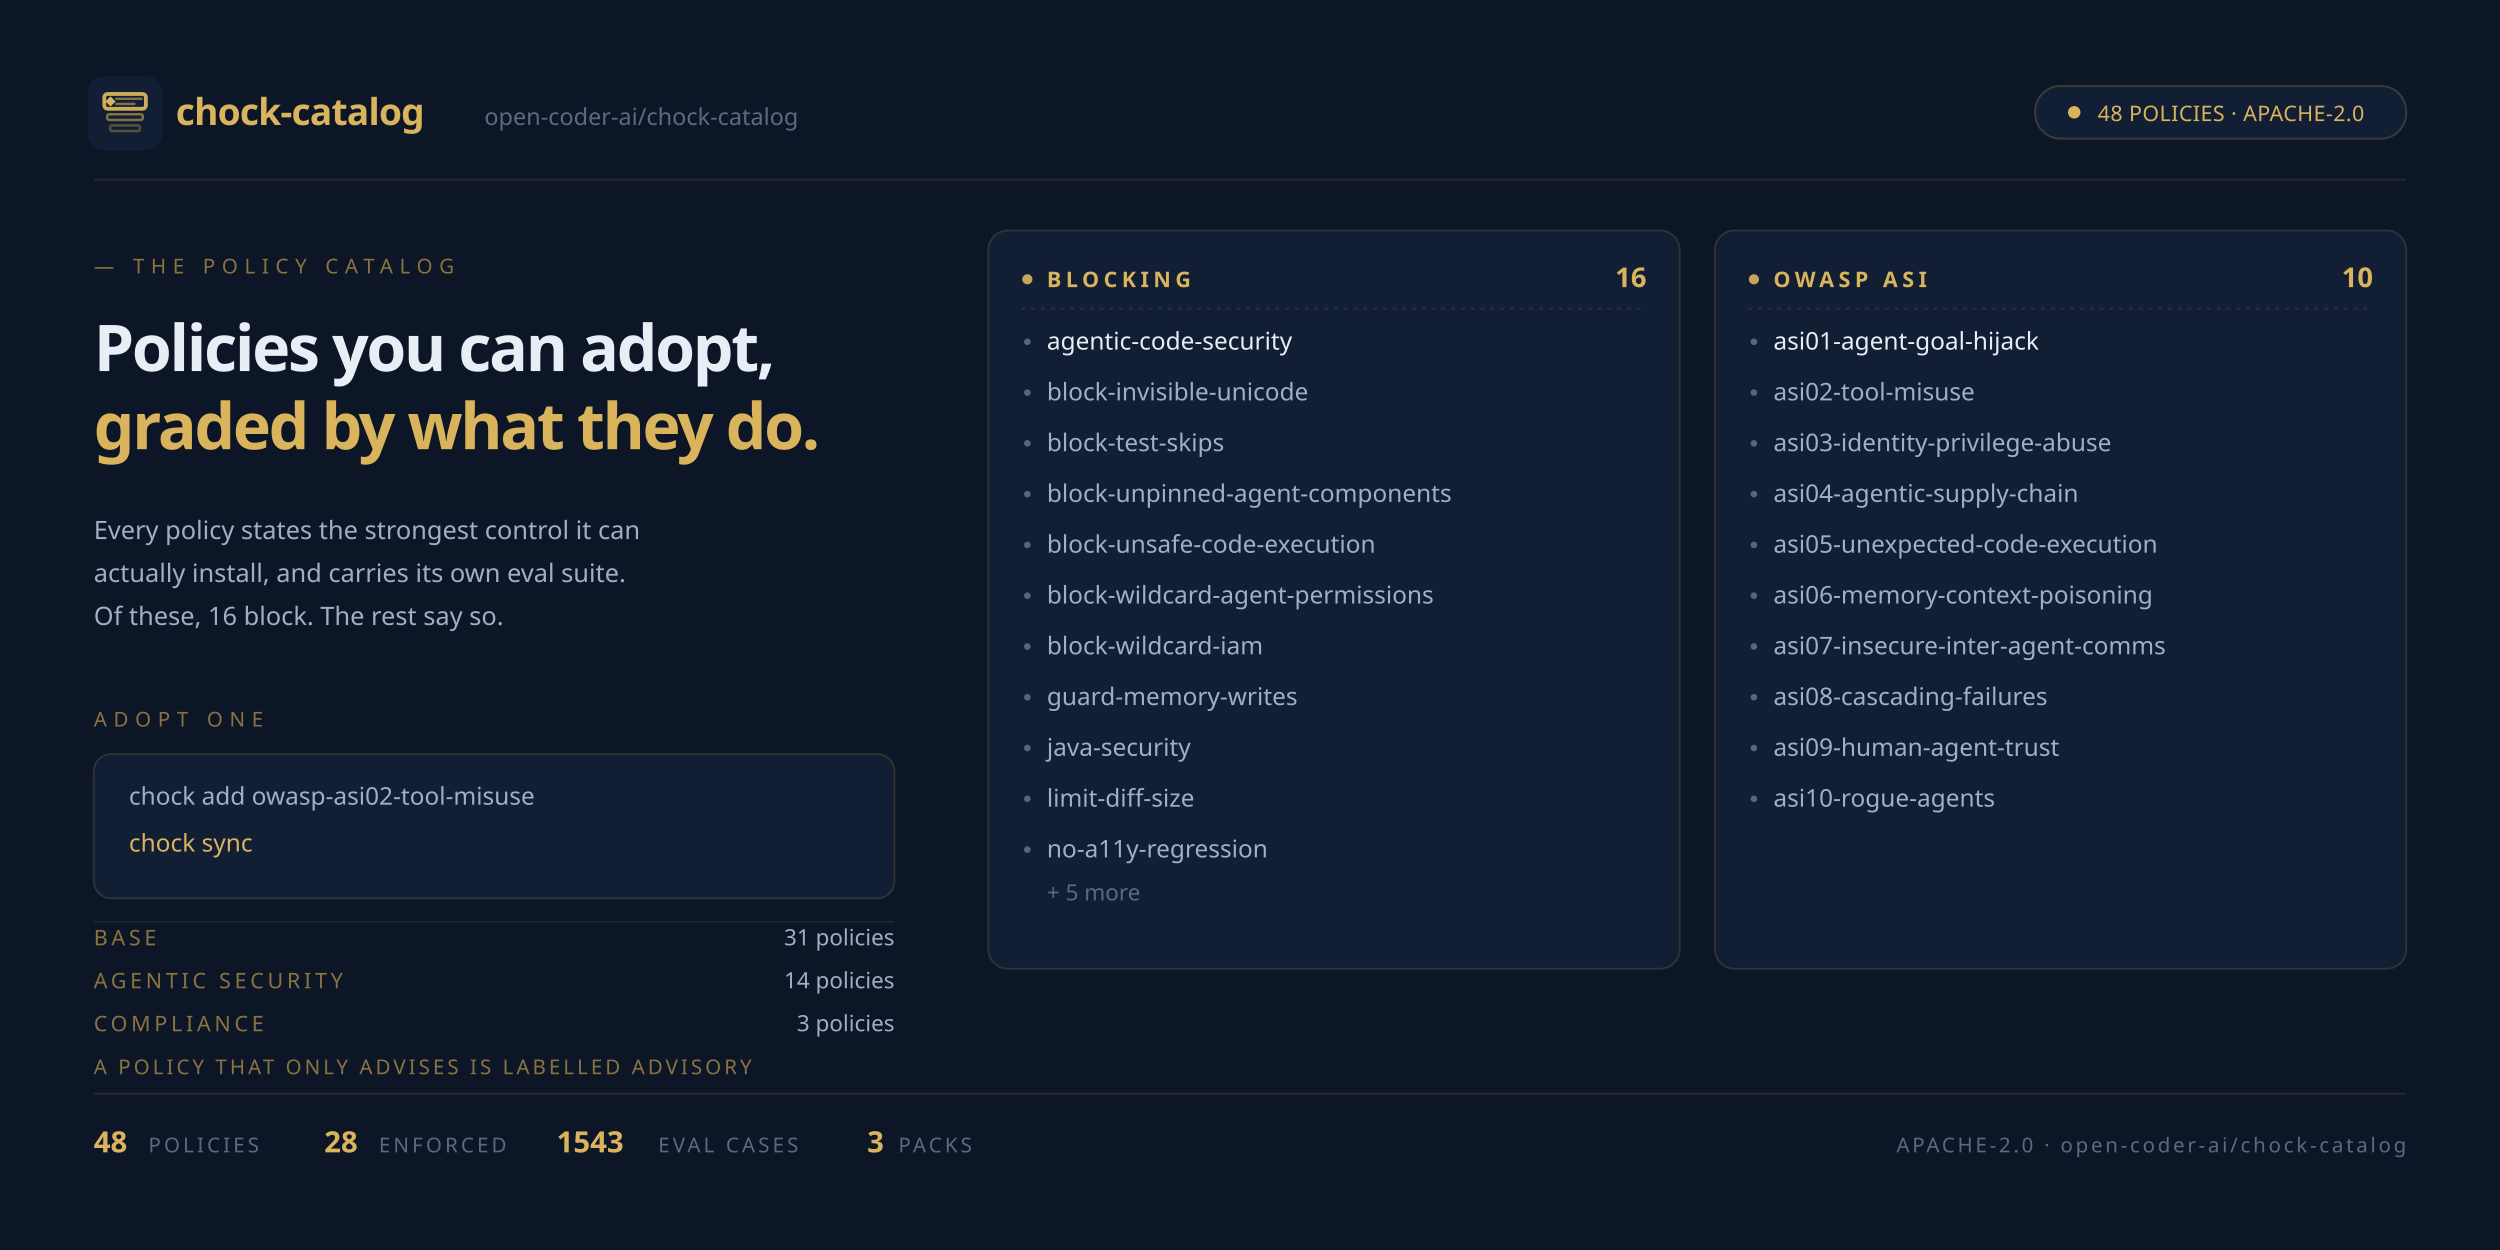
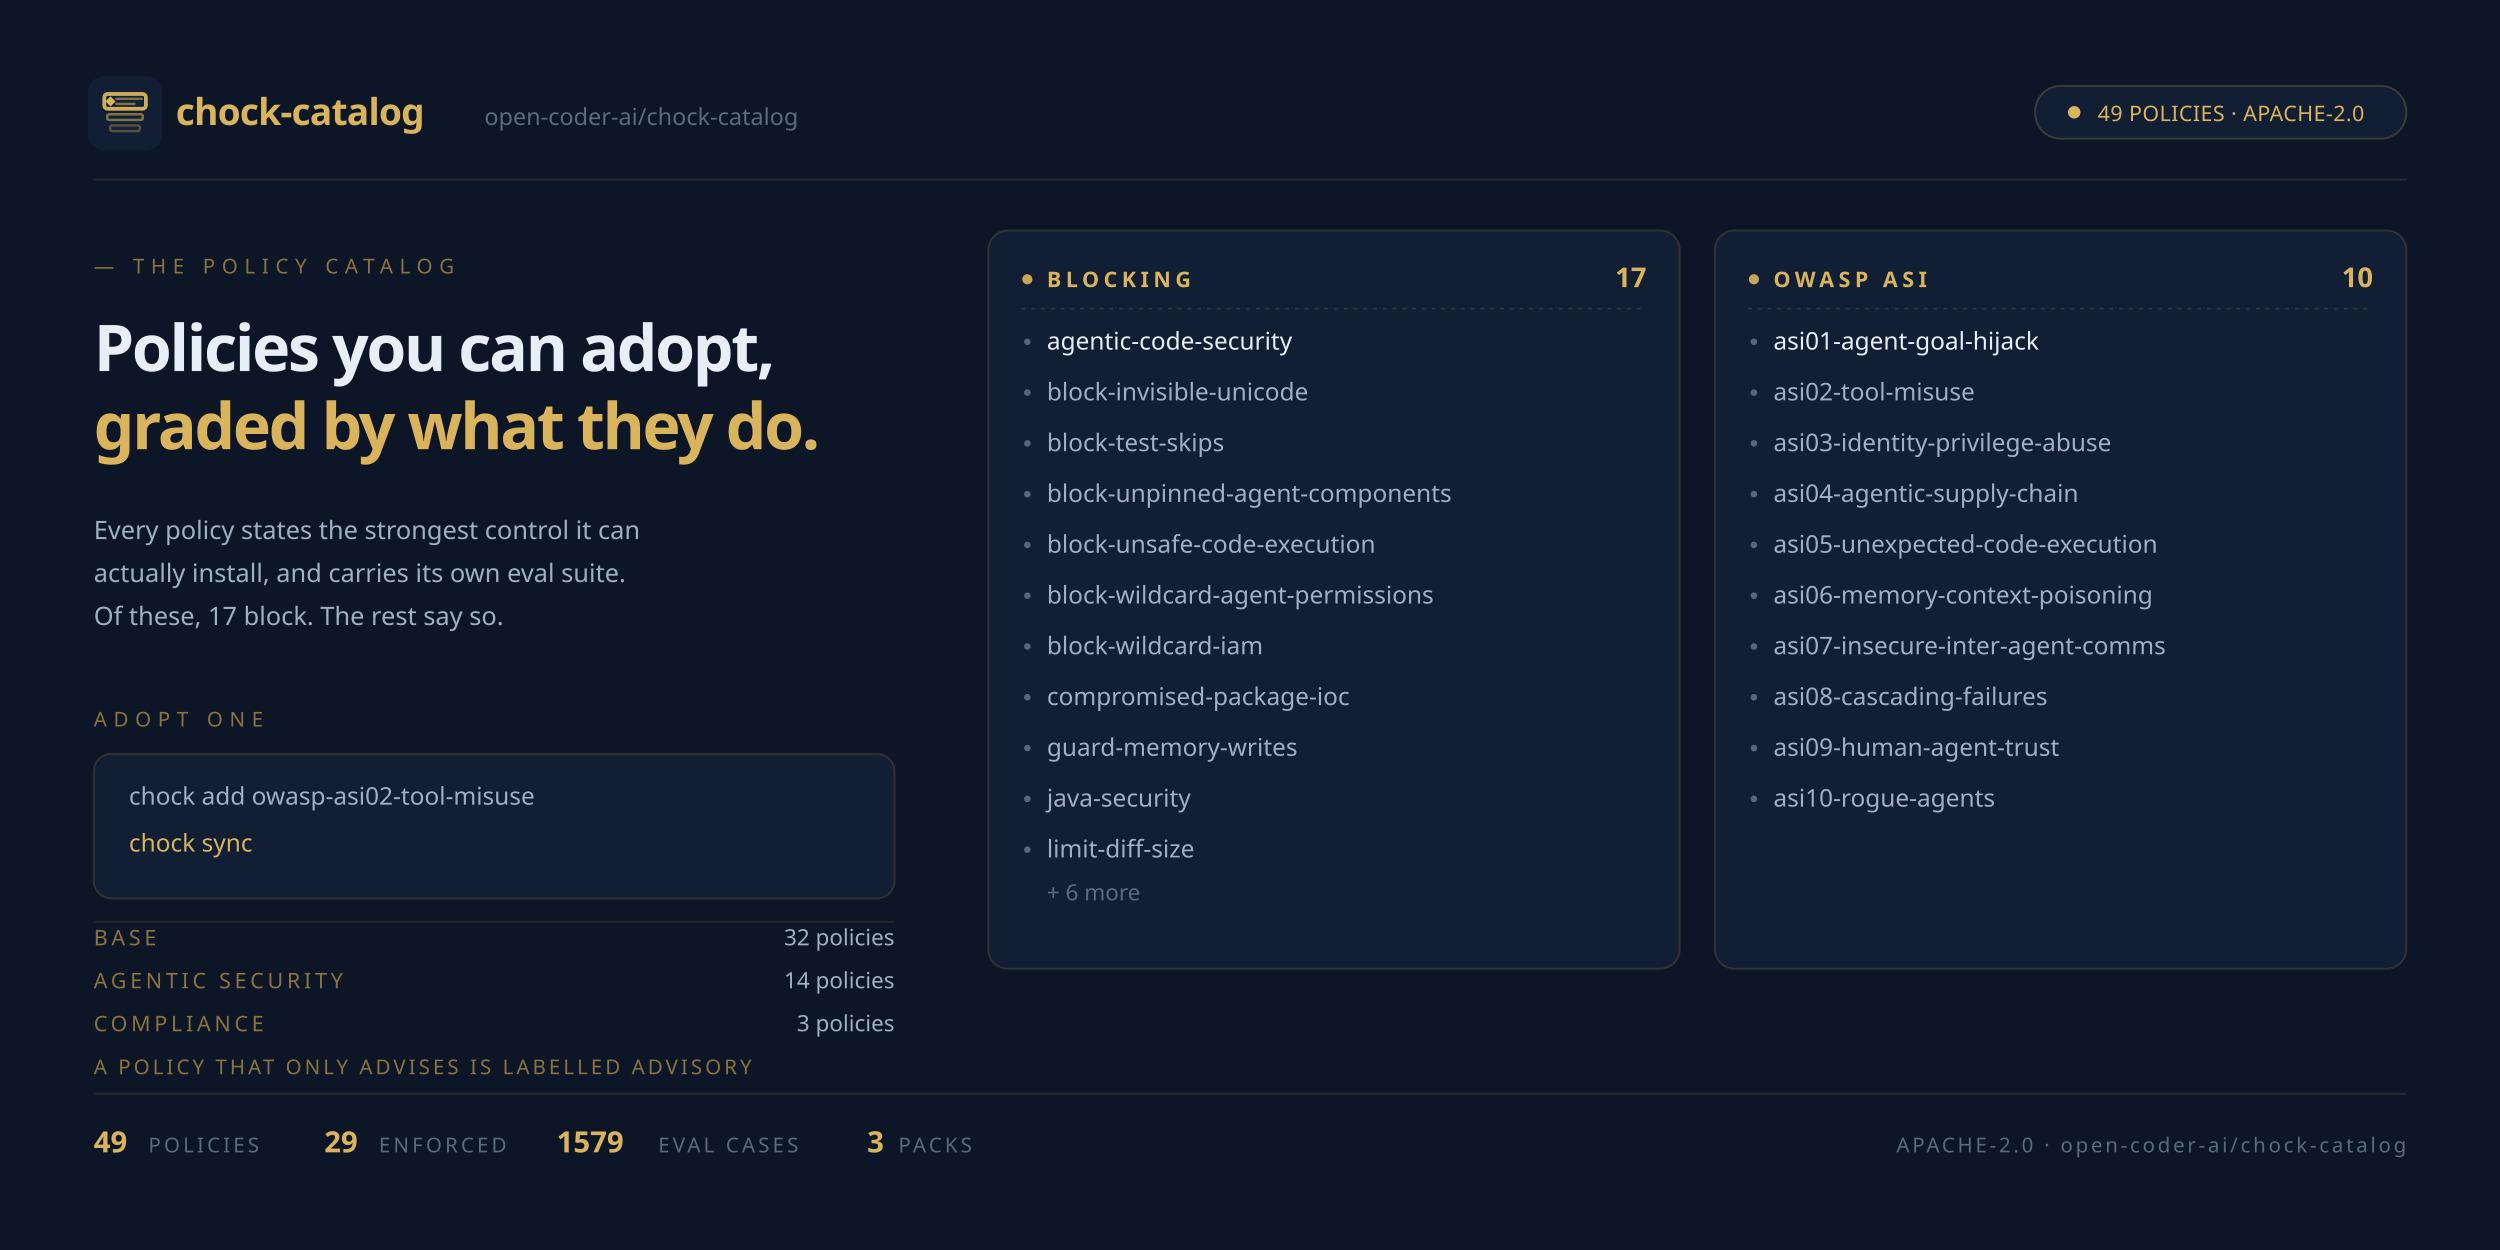
- <svg xmlns="http://www.w3.org/2000/svg" width="1280" height="640" viewBox="0 0 1280 640" role="img" aria-label="chock-catalog — the policy catalog for chock: policies you can adopt, graded by what they actually enforce. 48 policies across 3 packs (agentic-security 14, base 31, compliance 3); 28 enforced (19 at commit, 9 at pre-tool-use) and 20 advisory; 1543 eval cases. The 16 blocking policies: agentic-code-security, block-invisible-unicode, block-test-skips, block-unpinned-agent-components, block-unsafe-code-execution, block-wildcard-agent-permissions, block-wildcard-iam, guard-memory-writes, java-security, limit-diff-size, no-a11y-regression, pin-github-actions, protect-main-branch, protect-test-integrity, scan-secrets, verify-dependency-exists. Full OWASP Agentic Security Initiative top ten coverage, ASI01 through ASI10. Apache-2.0.">
+ <svg xmlns="http://www.w3.org/2000/svg" width="1280" height="640" viewBox="0 0 1280 640" role="img" aria-label="chock-catalog — the policy catalog for chock: policies you can adopt, graded by what they actually enforce. 49 policies across 3 packs (agentic-security 14, base 32, compliance 3); 29 enforced (20 at commit, 9 at pre-tool-use) and 20 advisory; 1579 eval cases. The 17 blocking policies: agentic-code-security, block-invisible-unicode, block-test-skips, block-unpinned-agent-components, block-unsafe-code-execution, block-wildcard-agent-permissions, block-wildcard-iam, compromised-package-ioc, guard-memory-writes, java-security, limit-diff-size, no-a11y-regression, pin-github-actions, protect-main-branch, protect-test-integrity, scan-secrets, verify-dependency-exists. Full OWASP Agentic Security Initiative top ten coverage, ASI01 through ASI10. Apache-2.0.">
  <rect width="1280" height="640" fill="#0D1626" />
  <rect x="45.0" y="39.0" width="38" height="38" rx="8.4" fill="#111E33" />
  <rect x="56.4" y="64.2" width="15.2" height="2.9" rx="1.0" fill="none" stroke="#D9B45C" stroke-width="1.29" stroke-opacity="0.34" />
  <rect x="54.9" y="58.5" width="18.2" height="2.9" rx="1.0" fill="none" stroke="#D9B45C" stroke-width="1.29" stroke-opacity="0.55" />
  <rect x="53.4" y="48.1" width="21.3" height="7.6" rx="1.7" fill="none" stroke="#D9B45C" stroke-width="1.94" stroke-opacity="0.95" />
  <rect x="54.77" y="50.10" width="3.65" height="3.65" transform="rotate(45 56.59 51.92)" fill="#D9B45C" />
  <line x1="59.6" y1="50.6" x2="72.5" y2="50.6" stroke="#D9B45C" stroke-width="1.29" stroke-opacity="0.55" stroke-linecap="round" />
  <line x1="59.6" y1="53.2" x2="68.8" y2="53.2" stroke="#D9B45C" stroke-width="1.29" stroke-opacity="0.55" stroke-linecap="round" />
  <text x="90" y="64" font-family="Geist Mono" font-size="19" font-weight="700" letter-spacing="-0.4" fill="#D9B45C">chock-catalog</text>
  <text x="248" y="64" font-family="Geist Mono" font-size="12" fill="#5A6B80">open-coder-ai/chock-catalog</text>
  <rect x="1042" y="44" width="190" height="27" rx="13" fill="#111E33" stroke="#D9B45C" stroke-opacity="0.22" />
  <circle cx="1062" cy="57.5" r="3.2" fill="#D9B45C" />
-   <text x="1074" y="62" font-family="Geist Mono" font-size="11" letter-spacing="0.2" fill="#D9B45C">48 POLICIES · APACHE-2.0</text>
+   <text x="1074" y="62" font-family="Geist Mono" font-size="11" letter-spacing="0.2" fill="#D9B45C">49 POLICIES · APACHE-2.0</text>
  <line x1="48" y1="92" x2="1232" y2="92" stroke="#D9B45C" stroke-opacity="0.13" stroke-width="1" />
  <text x="48" y="140" font-family="Geist Mono" font-size="10.5" letter-spacing="3.4" fill="#8A7340">— THE POLICY CATALOG</text>
  <text x="48" y="190" font-family="Geist Mono" font-size="33" font-weight="700" letter-spacing="-1.2" fill="#E8EEF6">Policies you can adopt,</text>
  <text x="48" y="230" font-family="Geist Mono" font-size="33" font-weight="700" letter-spacing="-1.2" fill="#D9B45C">graded by what they do.</text>
  <text x="48" y="276" font-family="Geist Mono" font-size="13" fill="#9FB0C4">Every policy states the strongest control it can</text>
  <text x="48" y="298" font-family="Geist Mono" font-size="13" fill="#9FB0C4">actually install, and carries its own eval suite.</text>
-   <text x="48" y="320" font-family="Geist Mono" font-size="13" fill="#9FB0C4">Of these, 16 block. The rest say so.</text>
+   <text x="48" y="320" font-family="Geist Mono" font-size="13" fill="#9FB0C4">Of these, 17 block. The rest say so.</text>
  <text x="48" y="372" font-family="Geist Mono" font-size="10.5" letter-spacing="3.4" fill="#8A7340">ADOPT ONE</text>
  <rect x="48" y="386" width="410" height="74" rx="9" fill="#111E33" stroke="#D9B45C" stroke-opacity="0.16" />
  <text x="66" y="412" font-family="Geist Mono" font-size="12.5" fill="#9FB0C4">chock add owasp-asi02-tool-misuse</text>
  <text x="66" y="436" font-family="Geist Mono" font-size="12.5" fill="#D9B45C">chock sync</text>
  <line x1="48" y1="472" x2="458" y2="472" stroke="#D9B45C" stroke-opacity="0.10" stroke-width="1" />
  <text x="48" y="484" font-family="Geist Mono" font-size="11" letter-spacing="1.9" fill="#8A7340">BASE</text>
-   <text x="458" y="484" font-family="Geist Mono" font-size="11.5" text-anchor="end" fill="#9FB0C4">31 policies</text>
+   <text x="458" y="484" font-family="Geist Mono" font-size="11.5" text-anchor="end" fill="#9FB0C4">32 policies</text>
  <text x="48" y="506" font-family="Geist Mono" font-size="11" letter-spacing="1.9" fill="#8A7340">AGENTIC SECURITY</text>
  <text x="458" y="506" font-family="Geist Mono" font-size="11.5" text-anchor="end" fill="#9FB0C4">14 policies</text>
  <text x="48" y="528" font-family="Geist Mono" font-size="11" letter-spacing="1.9" fill="#8A7340">COMPLIANCE</text>
  <text x="458" y="528" font-family="Geist Mono" font-size="11.5" text-anchor="end" fill="#9FB0C4">3 policies</text>
  <text x="48" y="550" font-family="Geist Mono" font-size="10.5" letter-spacing="1.55" fill="#8A7340">A POLICY THAT ONLY ADVISES IS LABELLED ADVISORY</text>
  <rect x="506" y="118" width="354" height="378" rx="10" fill="#111E33" stroke="#D9B45C" stroke-opacity="0.16" stroke-width="1" />
  <circle cx="526" cy="143" r="2.6" fill="#D9B45C" fill-opacity="0.9" />
  <text x="536" y="147" font-family="Geist Mono" font-size="11" font-weight="700" letter-spacing="2.3" fill="#D9B45C">BLOCKING</text>
-   <text x="843" y="147" font-family="Geist Mono" font-size="14" font-weight="700" text-anchor="end" fill="#D9B45C">16</text>
+   <text x="843" y="147" font-family="Geist Mono" font-size="14" font-weight="700" text-anchor="end" fill="#D9B45C">17</text>
  <line x1="523" y1="158" x2="843" y2="158" stroke="#D9B45C" stroke-opacity="0.14" stroke-width="1" stroke-dasharray="2 3" />
  <circle cx="526" cy="175" r="1.7" fill="#9FB0C4" fill-opacity="0.5" />
  <text x="536" y="179" font-family="Geist Mono" font-size="12.5" fill="#E8EEF6">agentic-code-security</text>
  <circle cx="526" cy="201" r="1.7" fill="#9FB0C4" fill-opacity="0.5" />
  <text x="536" y="205" font-family="Geist Mono" font-size="12.5" fill="#9FB0C4">block-invisible-unicode</text>
  <circle cx="526" cy="227" r="1.7" fill="#9FB0C4" fill-opacity="0.5" />
  <text x="536" y="231" font-family="Geist Mono" font-size="12.5" fill="#9FB0C4">block-test-skips</text>
  <circle cx="526" cy="253" r="1.7" fill="#9FB0C4" fill-opacity="0.5" />
  <text x="536" y="257" font-family="Geist Mono" font-size="12.5" fill="#9FB0C4">block-unpinned-agent-components</text>
  <circle cx="526" cy="279" r="1.7" fill="#9FB0C4" fill-opacity="0.5" />
  <text x="536" y="283" font-family="Geist Mono" font-size="12.5" fill="#9FB0C4">block-unsafe-code-execution</text>
  <circle cx="526" cy="305" r="1.7" fill="#9FB0C4" fill-opacity="0.5" />
  <text x="536" y="309" font-family="Geist Mono" font-size="12.5" fill="#9FB0C4">block-wildcard-agent-permissions</text>
  <circle cx="526" cy="331" r="1.7" fill="#9FB0C4" fill-opacity="0.5" />
  <text x="536" y="335" font-family="Geist Mono" font-size="12.5" fill="#9FB0C4">block-wildcard-iam</text>
  <circle cx="526" cy="357" r="1.7" fill="#9FB0C4" fill-opacity="0.5" />
-   <text x="536" y="361" font-family="Geist Mono" font-size="12.5" fill="#9FB0C4">guard-memory-writes</text>
+   <text x="536" y="361" font-family="Geist Mono" font-size="12.5" fill="#9FB0C4">compromised-package-ioc</text>
  <circle cx="526" cy="383" r="1.7" fill="#9FB0C4" fill-opacity="0.5" />
-   <text x="536" y="387" font-family="Geist Mono" font-size="12.5" fill="#9FB0C4">java-security</text>
+   <text x="536" y="387" font-family="Geist Mono" font-size="12.5" fill="#9FB0C4">guard-memory-writes</text>
  <circle cx="526" cy="409" r="1.7" fill="#9FB0C4" fill-opacity="0.5" />
-   <text x="536" y="413" font-family="Geist Mono" font-size="12.5" fill="#9FB0C4">limit-diff-size</text>
+   <text x="536" y="413" font-family="Geist Mono" font-size="12.5" fill="#9FB0C4">java-security</text>
  <circle cx="526" cy="435" r="1.7" fill="#9FB0C4" fill-opacity="0.5" />
-   <text x="536" y="439" font-family="Geist Mono" font-size="12.5" fill="#9FB0C4">no-a11y-regression</text>
-   <text x="536" y="461" font-family="Geist Mono" font-size="11.5" fill="#5A6B80">+ 5 more</text>
+   <text x="536" y="439" font-family="Geist Mono" font-size="12.5" fill="#9FB0C4">limit-diff-size</text>
+   <text x="536" y="461" font-family="Geist Mono" font-size="11.5" fill="#5A6B80">+ 6 more</text>
  <rect x="878" y="118" width="354" height="378" rx="10" fill="#111E33" stroke="#D9B45C" stroke-opacity="0.16" stroke-width="1" />
  <circle cx="898" cy="143" r="2.6" fill="#D9B45C" fill-opacity="0.9" />
  <text x="908" y="147" font-family="Geist Mono" font-size="11" font-weight="700" letter-spacing="2.3" fill="#D9B45C">OWASP ASI</text>
  <text x="1215" y="147" font-family="Geist Mono" font-size="14" font-weight="700" text-anchor="end" fill="#D9B45C">10</text>
  <line x1="895" y1="158" x2="1215" y2="158" stroke="#D9B45C" stroke-opacity="0.14" stroke-width="1" stroke-dasharray="2 3" />
  <circle cx="898" cy="175" r="1.7" fill="#9FB0C4" fill-opacity="0.5" />
  <text x="908" y="179" font-family="Geist Mono" font-size="12.5" fill="#E8EEF6">asi01-agent-goal-hijack</text>
  <circle cx="898" cy="201" r="1.7" fill="#9FB0C4" fill-opacity="0.5" />
  <text x="908" y="205" font-family="Geist Mono" font-size="12.5" fill="#9FB0C4">asi02-tool-misuse</text>
  <circle cx="898" cy="227" r="1.7" fill="#9FB0C4" fill-opacity="0.5" />
  <text x="908" y="231" font-family="Geist Mono" font-size="12.5" fill="#9FB0C4">asi03-identity-privilege-abuse</text>
  <circle cx="898" cy="253" r="1.7" fill="#9FB0C4" fill-opacity="0.5" />
  <text x="908" y="257" font-family="Geist Mono" font-size="12.5" fill="#9FB0C4">asi04-agentic-supply-chain</text>
  <circle cx="898" cy="279" r="1.7" fill="#9FB0C4" fill-opacity="0.5" />
  <text x="908" y="283" font-family="Geist Mono" font-size="12.5" fill="#9FB0C4">asi05-unexpected-code-execution</text>
  <circle cx="898" cy="305" r="1.7" fill="#9FB0C4" fill-opacity="0.5" />
  <text x="908" y="309" font-family="Geist Mono" font-size="12.5" fill="#9FB0C4">asi06-memory-context-poisoning</text>
  <circle cx="898" cy="331" r="1.7" fill="#9FB0C4" fill-opacity="0.5" />
  <text x="908" y="335" font-family="Geist Mono" font-size="12.5" fill="#9FB0C4">asi07-insecure-inter-agent-comms</text>
  <circle cx="898" cy="357" r="1.7" fill="#9FB0C4" fill-opacity="0.5" />
  <text x="908" y="361" font-family="Geist Mono" font-size="12.5" fill="#9FB0C4">asi08-cascading-failures</text>
  <circle cx="898" cy="383" r="1.7" fill="#9FB0C4" fill-opacity="0.5" />
  <text x="908" y="387" font-family="Geist Mono" font-size="12.5" fill="#9FB0C4">asi09-human-agent-trust</text>
  <circle cx="898" cy="409" r="1.7" fill="#9FB0C4" fill-opacity="0.5" />
  <text x="908" y="413" font-family="Geist Mono" font-size="12.5" fill="#9FB0C4">asi10-rogue-agents</text>
  <line x1="48" y1="560" x2="1232" y2="560" stroke="#D9B45C" stroke-opacity="0.13" stroke-width="1" />
-   <text x="48" y="590" font-family="Geist Mono" font-size="15" font-weight="700" fill="#D9B45C">48</text>
+   <text x="48" y="590" font-family="Geist Mono" font-size="15" font-weight="700" fill="#D9B45C">49</text>
  <text x="76" y="590" font-family="Geist Mono" font-size="10.5" letter-spacing="1.6" fill="#5A6B80">POLICIES</text>
-   <text x="166" y="590" font-family="Geist Mono" font-size="15" font-weight="700" fill="#D9B45C">28</text>
+   <text x="166" y="590" font-family="Geist Mono" font-size="15" font-weight="700" fill="#D9B45C">29</text>
  <text x="194" y="590" font-family="Geist Mono" font-size="10.5" letter-spacing="1.6" fill="#5A6B80">ENFORCED</text>
-   <text x="285" y="590" font-family="Geist Mono" font-size="15" font-weight="700" fill="#D9B45C">1543</text>
+   <text x="285" y="590" font-family="Geist Mono" font-size="15" font-weight="700" fill="#D9B45C">1579</text>
  <text x="337" y="590" font-family="Geist Mono" font-size="10.5" letter-spacing="1.6" fill="#5A6B80">EVAL CASES</text>
  <text x="444" y="590" font-family="Geist Mono" font-size="15" font-weight="700" fill="#D9B45C">3</text>
  <text x="460" y="590" font-family="Geist Mono" font-size="10.5" letter-spacing="1.6" fill="#5A6B80">PACKS</text>
  <text x="1232" y="590" font-family="Geist Mono" font-size="10.5" letter-spacing="1.4" text-anchor="end" fill="#5A6B80">APACHE-2.0 · open-coder-ai/chock-catalog</text>
</svg>
